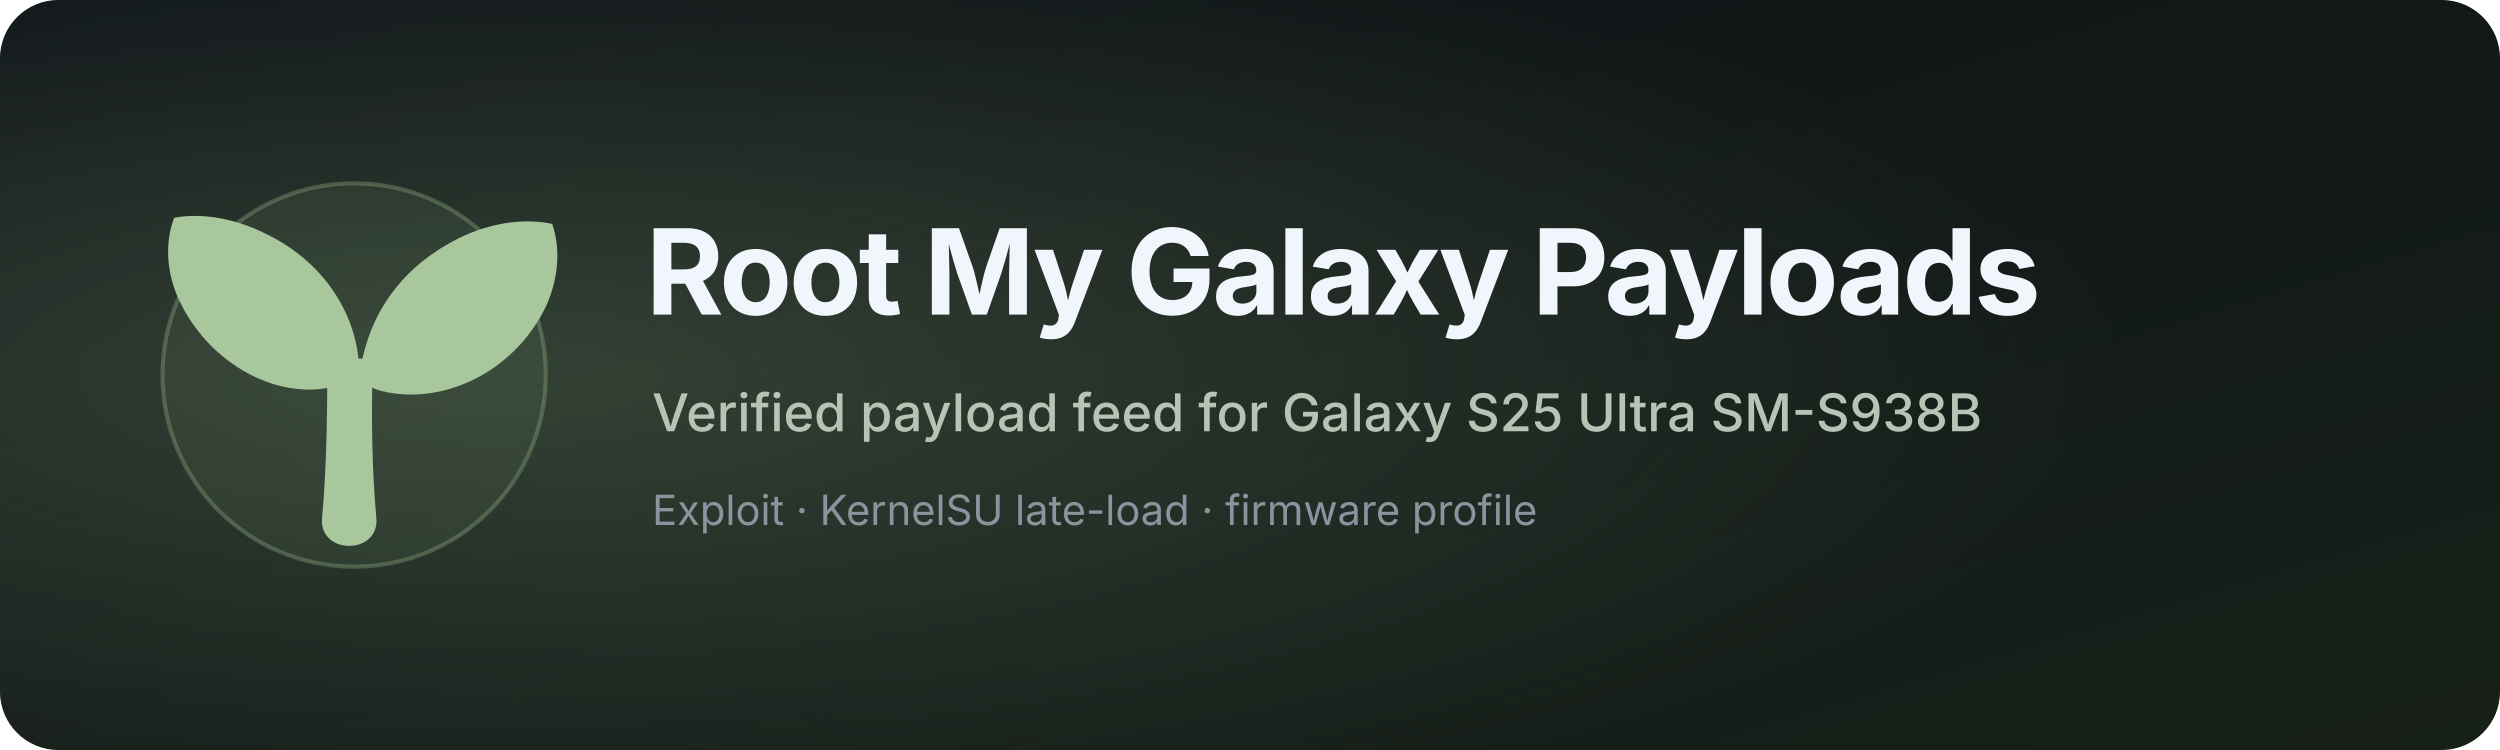
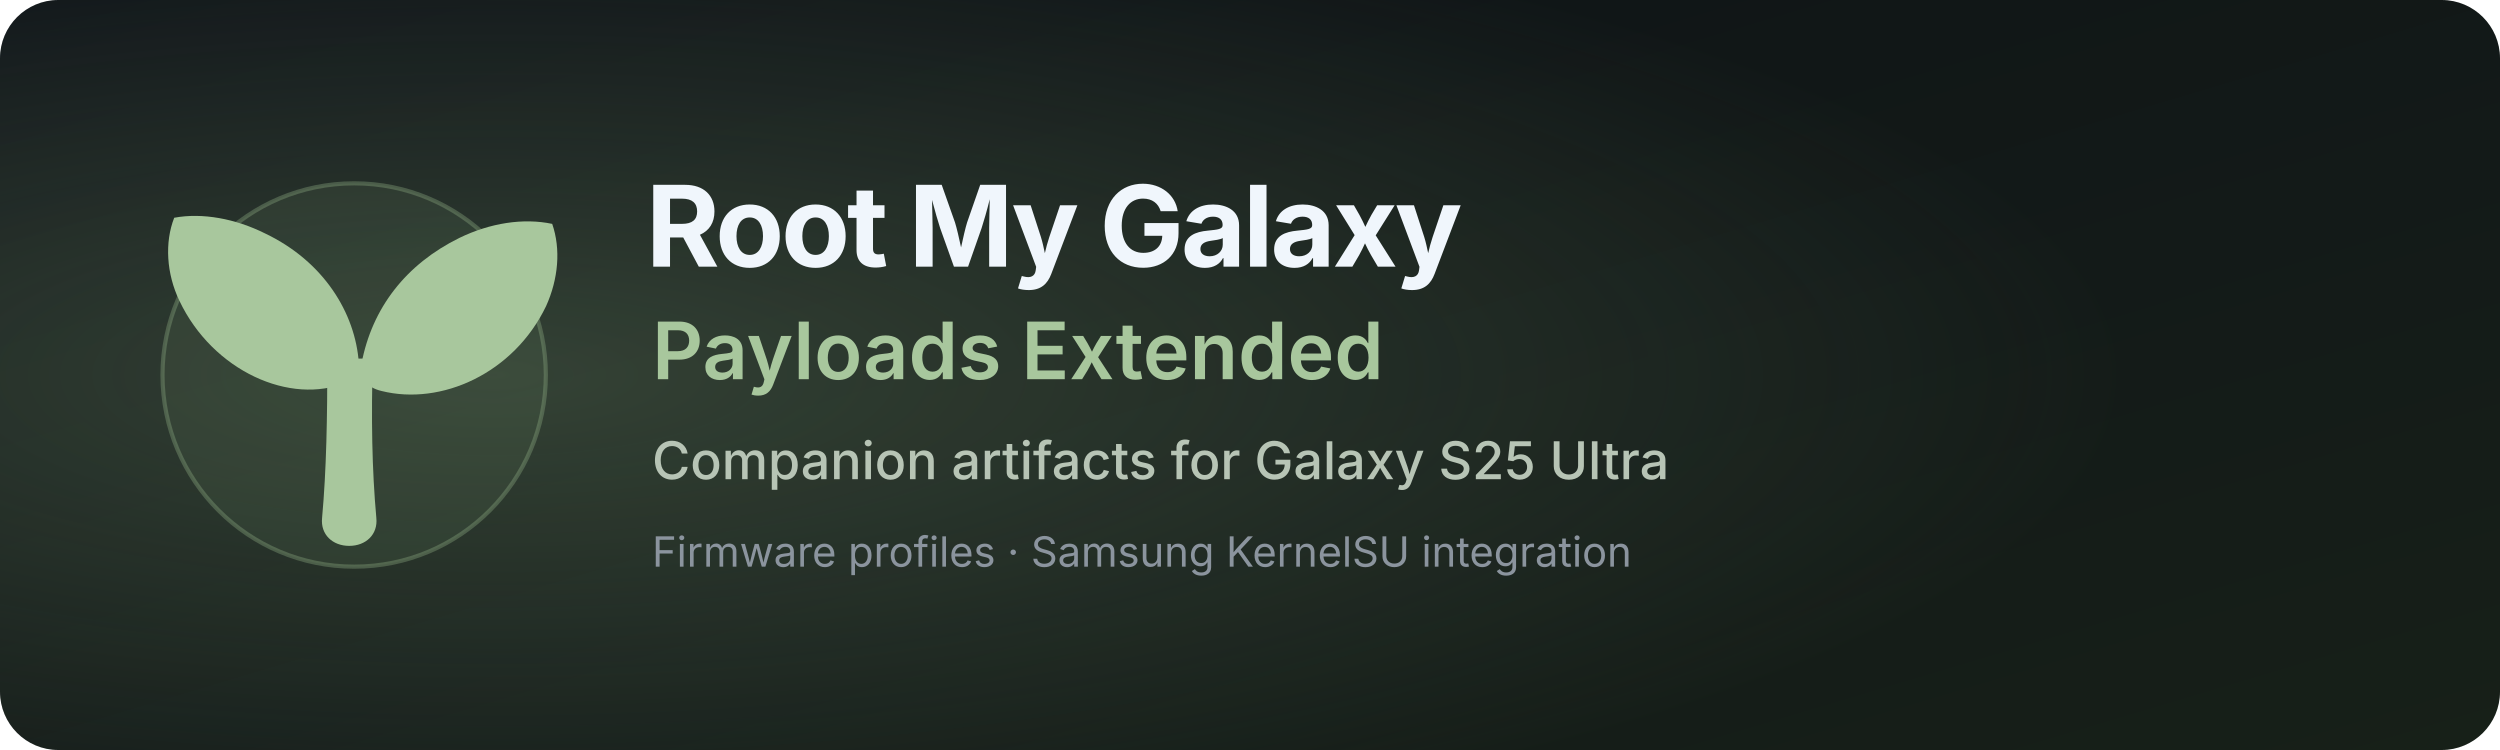
<svg xmlns="http://www.w3.org/2000/svg" width="1200" height="360" viewBox="0 0 1200 360" role="img" aria-labelledby="title desc">
  <defs>
    <linearGradient id="bg" x1="0" y1="0" x2="1" y2="1">
      <stop offset="0" stop-color="#0d1117" />
      <stop offset="1" stop-color="#172018" />
    </linearGradient>
    <radialGradient id="glow" cx="0.2" cy="0.5" r="0.65">
      <stop offset="0" stop-color="#78966f" stop-opacity="0.34" />
      <stop offset="1" stop-color="#78966f" stop-opacity="0" />
    </radialGradient>
  </defs>
  <rect width="1200" height="360" rx="28" fill="url(#bg)" />
  <rect width="1200" height="360" rx="28" fill="url(#glow)" />
  <circle cx="170" cy="180" r="92" fill="#78966f" fill-opacity="0.12" stroke="#8eae84" stroke-opacity="0.36" stroke-width="2" />
  <g transform="translate(79 102) scale(4.2)" fill="#a8c79d">
    <path d="M18.60 16.70C18.60 23.40 18.50 29.40 18.00 34.90C17.80 36.80 19.20 38.10 21.10 38.10C23.00 38.10 24.40 36.80 24.20 34.90C23.70 29.40 23.60 23.40 23.80 16.70Z" />
    <path d="M20.80 19.40C14.40 22.10 5.50 18.10 1.70 10.10C0.20 7.00 0.00 3.40 1.10 0.60C4.30 0.00 8.10 0.70 11.50 2.40C18.20 5.60 21.80 11.50 22.20 17.20C22.30 18.30 21.80 19.00 20.80 19.40Z" />
    <path d="M22.50 17.30C23.70 10.90 27.60 5.90 33.70 2.90C37.20 1.20 41.00 0.60 44.30 1.30C45.30 4.20 45.00 7.60 43.60 10.70C39.90 18.40 31.60 22.10 24.80 20.40C23.10 20.00 22.20 18.90 22.50 17.30Z" />
  </g>
-   <text x="310" y="151" fill="#f0f6fc" font-family="Inter,Segoe UI,Arial,sans-serif" font-size="57" font-weight="700" letter-spacing="-1.5">Root My Galaxy Payloads</text>
-   <text x="313" y="207" fill="#b7c4b5" font-family="Inter,Segoe UI,Arial,sans-serif" font-size="25" font-weight="500">Verified payload feed for Galaxy S25 Ultra SM-S938B</text>
-   <text x="313" y="252" fill="#8b949e" font-family="Inter,Segoe UI,Arial,sans-serif" font-size="20">Exploit · KernelSU late-load · firmware profile</text>
+   <text x="310" y="128" fill="#f0f6fc" font-family="Inter,Segoe UI,Arial,sans-serif" font-size="54" font-weight="700" letter-spacing="-1.5">Root My Galaxy</text>
+   <text x="313" y="182" fill="#a8c79d" font-family="Inter,Segoe UI,Arial,sans-serif" font-size="38" font-weight="600">Payloads Extended</text>
+   <text x="313" y="230" fill="#b7c4b5" font-family="Inter,Segoe UI,Arial,sans-serif" font-size="25" font-weight="500">Companion artifacts for Galaxy S25 Ultra</text>
+   <text x="313" y="272" fill="#8b949e" font-family="Inter,Segoe UI,Arial,sans-serif" font-size="20">Firmware profiles · Samsung KernelSU integration</text>
</svg>
